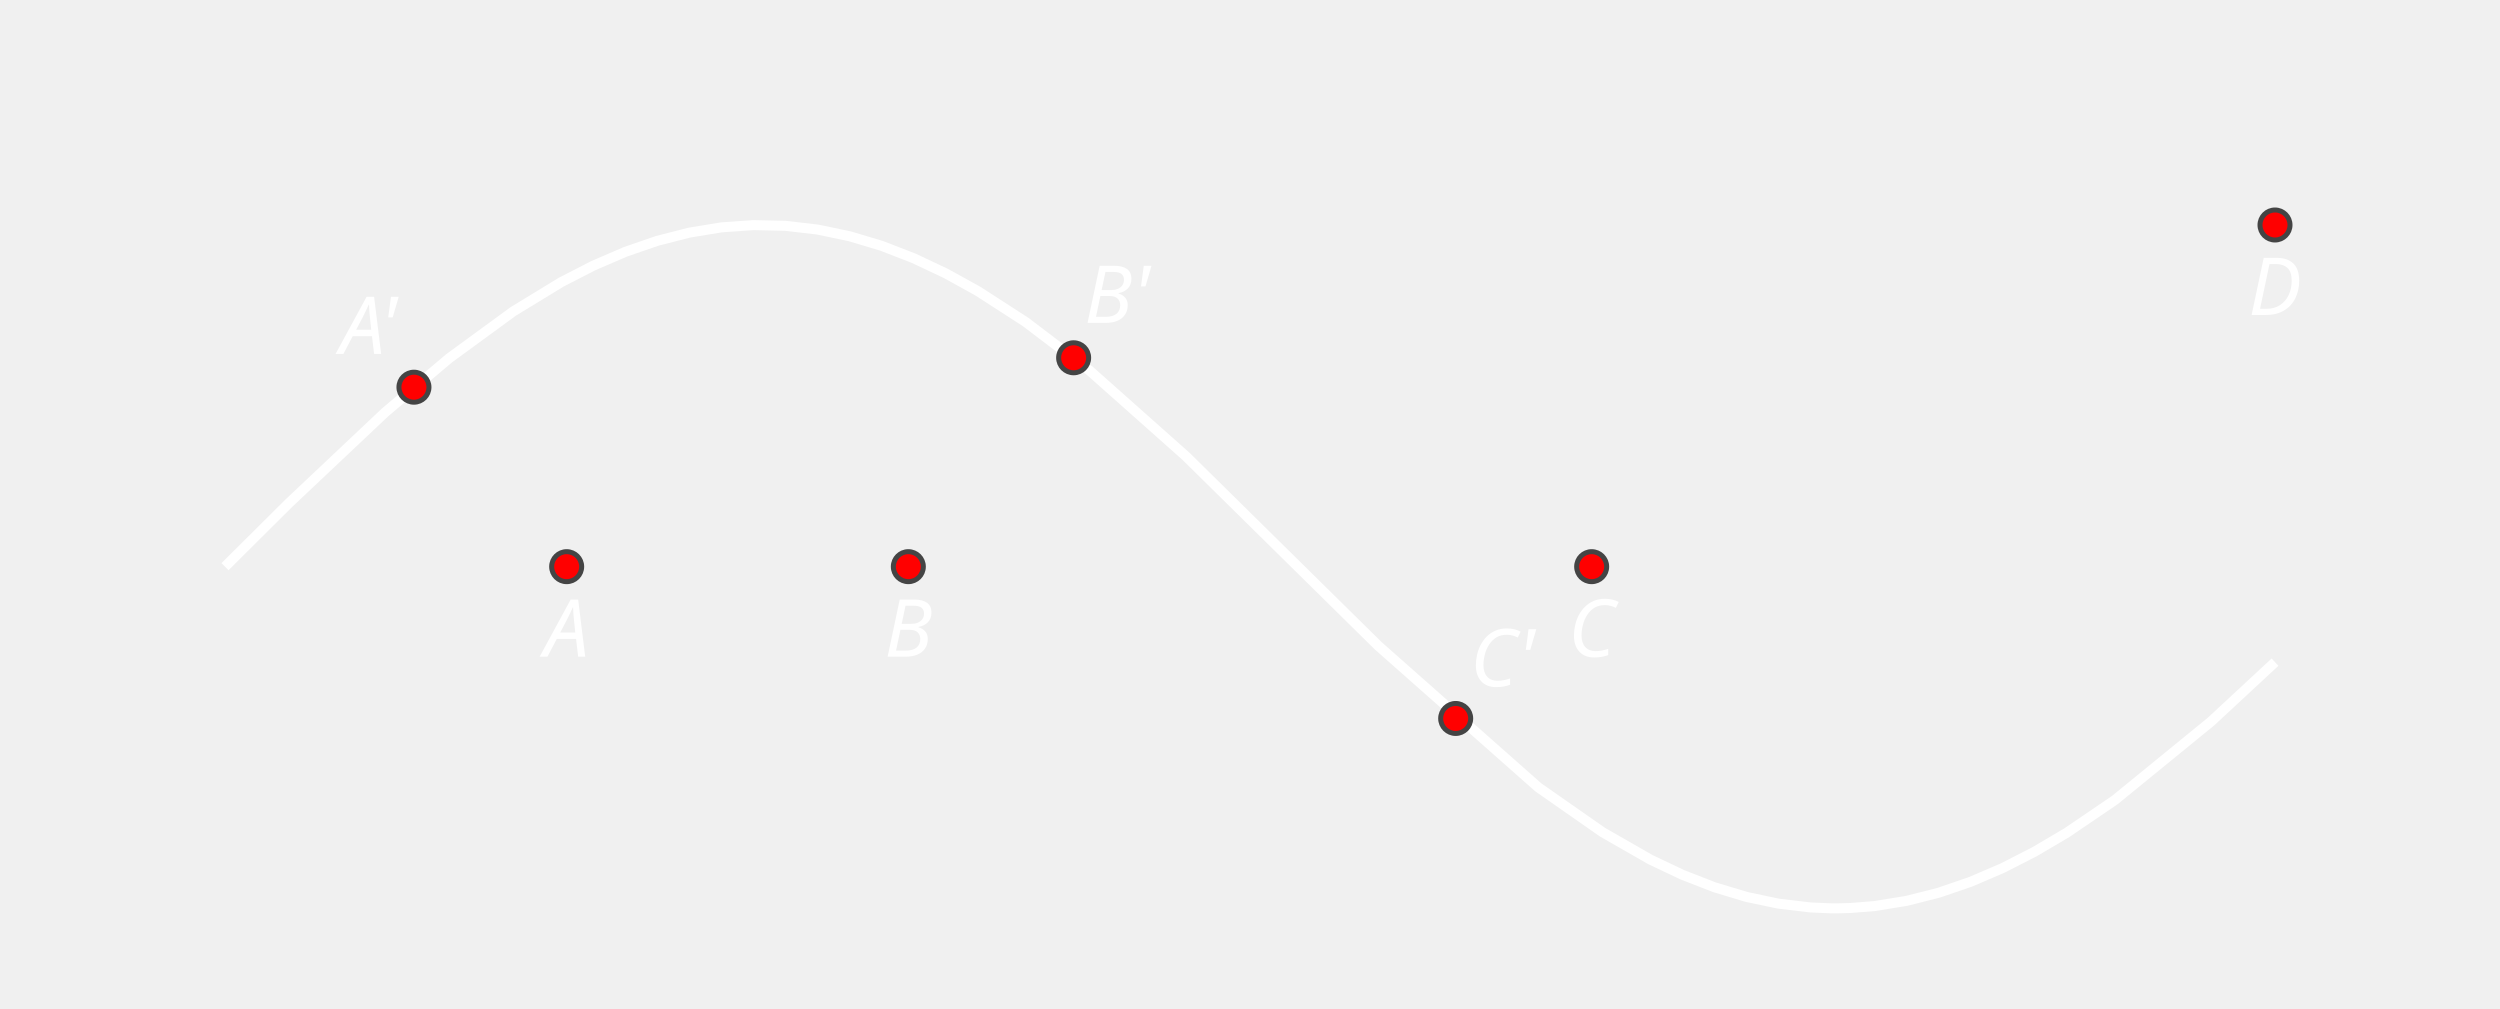
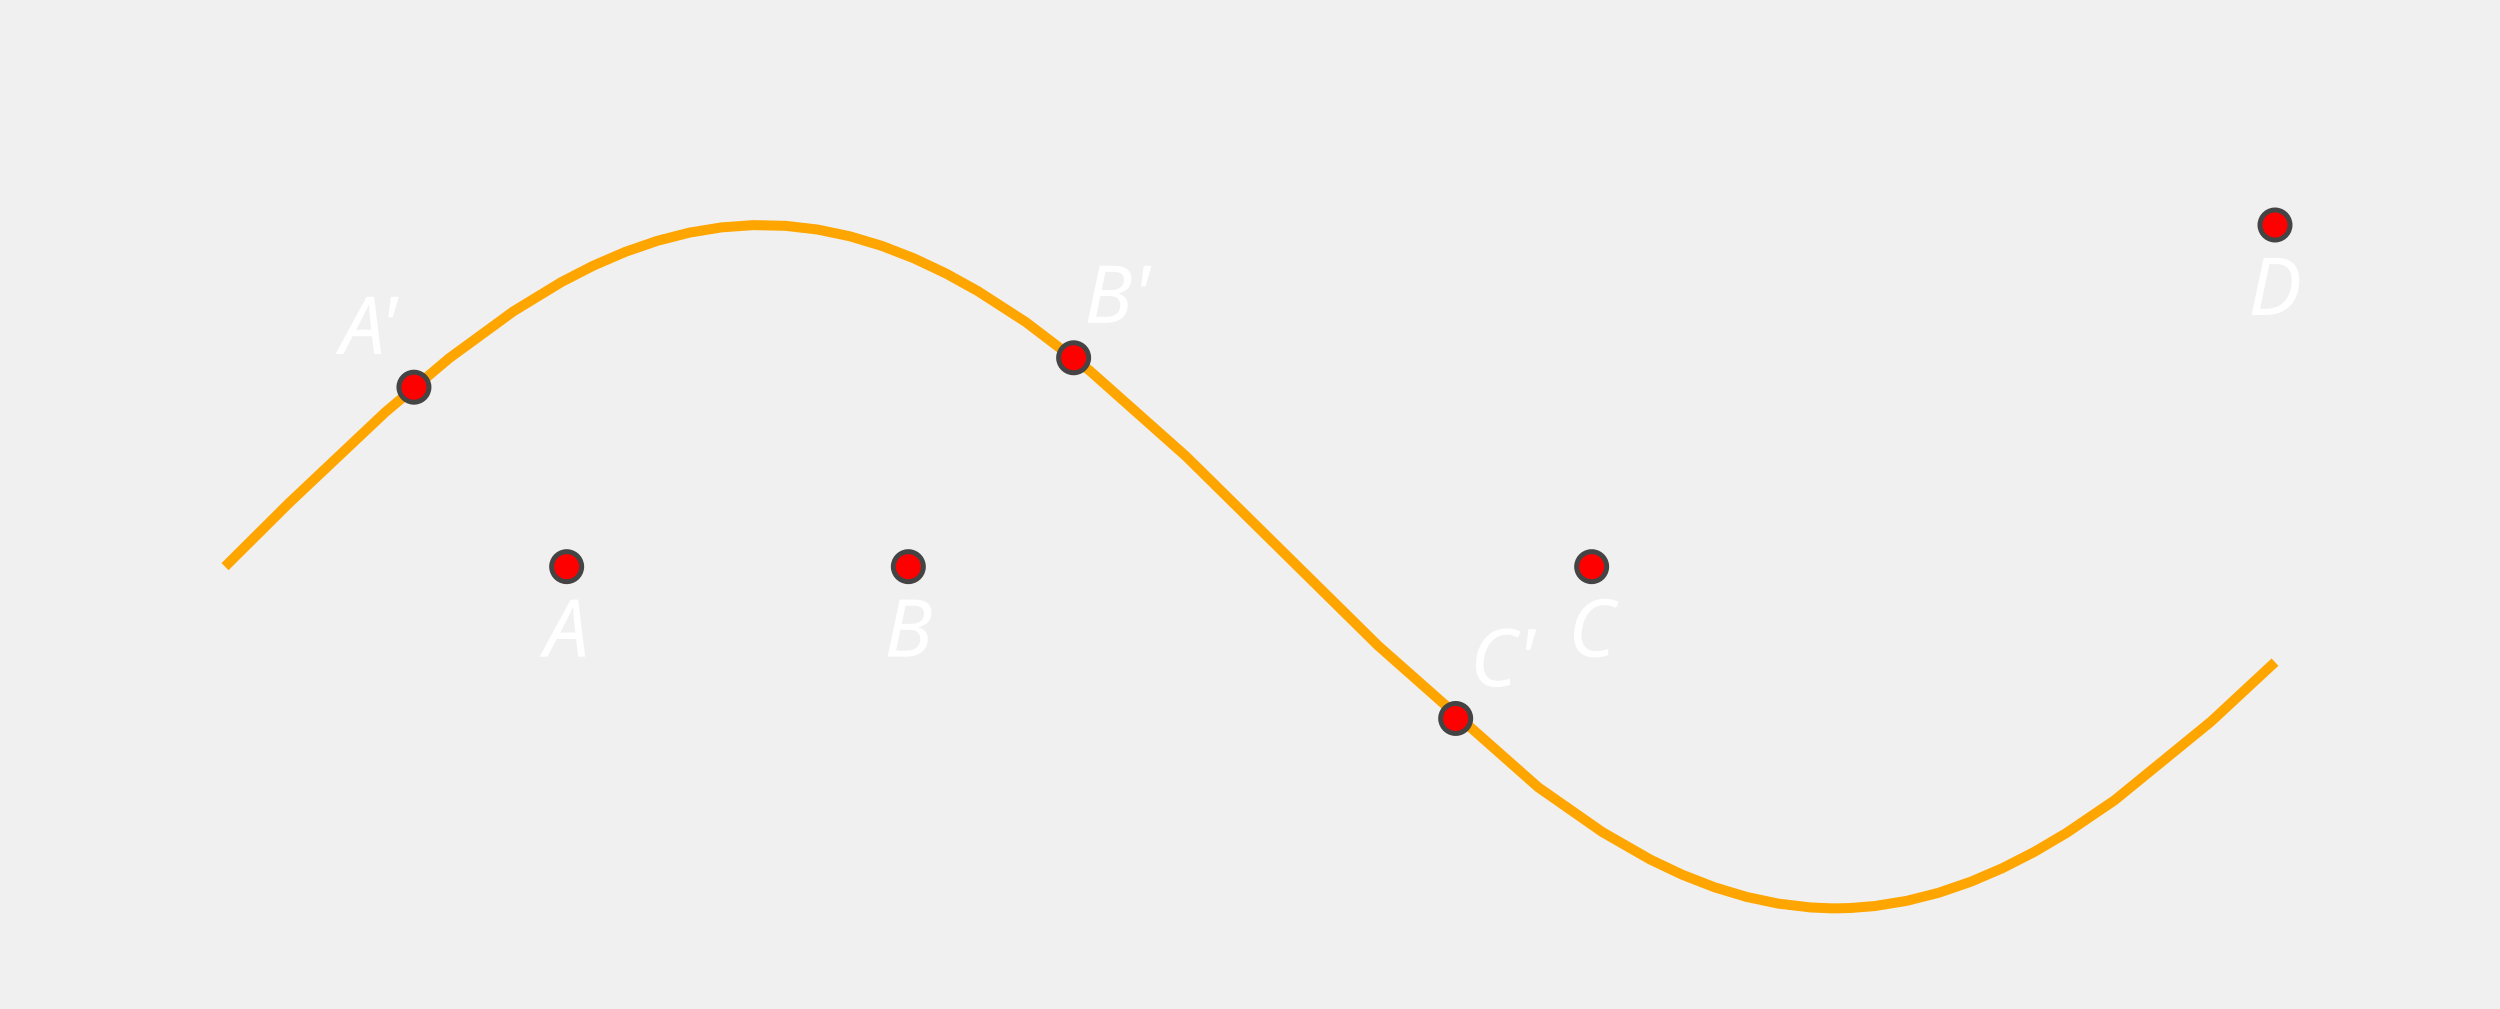
<svg xmlns="http://www.w3.org/2000/svg" style="background : #444;" height="201.663" width="500.0" version="1.11.1">
-   <polyline points="45,113.333 57.812,100.596 77.031,82.462 89.844,71.64 102.656,62.279 112.266,56.417 118.672,53.127 125.078,50.365 131.484,48.157 137.891,46.522 144.297,45.473 150.703,45.02 157.109,45.167 163.516,45.912 169.922,47.25 176.328,49.168 182.734,51.65 189.141,54.673 195.547,58.212 205.156,64.417 217.969,74.168 237.188,91.249 275.625,129.138 307.656,157.468 320.469,166.418 330.078,171.925 336.484,174.96 342.891,177.453 349.297,179.383 355.703,180.733 362.109,181.491 366.113,181.661 367.715,181.663 370.117,181.596 374.922,181.21 381.328,180.173 387.734,178.549 394.141,176.352 400.547,173.602 406.953,170.323 413.359,166.543 422.969,160.009 442.188,144.322 455,132.427 " stroke="white" stroke-width="2" fill="none" />
+   <polyline points="45,113.333 57.812,100.596 77.031,82.462 89.844,71.64 102.656,62.279 112.266,56.417 118.672,53.127 125.078,50.365 131.484,48.157 137.891,46.522 144.297,45.473 150.703,45.02 157.109,45.167 163.516,45.912 169.922,47.25 176.328,49.168 182.734,51.65 189.141,54.673 195.547,58.212 205.156,64.417 217.969,74.168 237.188,91.249 275.625,129.138 307.656,157.468 320.469,166.418 330.078,171.925 336.484,174.96 342.891,177.453 349.297,179.383 355.703,180.733 362.109,181.491 366.113,181.661 367.715,181.663 370.117,181.596 374.922,181.21 381.328,180.173 387.734,178.549 394.141,176.352 400.547,173.602 406.953,170.323 413.359,166.543 422.969,160.009 442.188,144.322 455,132.427 " stroke="orange" stroke-width="2" fill="none" />
  <circle stroke="#444" stroke-width="1" fill="red" cy="113.333" r="3" cx="113.333" />
  <text dy="4" font-size="16" font-style="italic" stroke="none" fill="white" font-family="CMU Serif" x="113.333" text-anchor="middle" y="127.333">A
  </text>
  <circle stroke="#444" stroke-width="1" fill="red" cy="77.44" r="3" cx="82.79" />
  <text dy="4" font-size="16" font-style="italic" stroke="none" fill="white" font-family="CMU Serif" x="73.718" text-anchor="middle" y="66.778">A'
  </text>
  <circle stroke="#444" stroke-width="1" fill="red" cy="113.333" r="3" cx="181.667" />
  <text dy="4" font-size="16" font-style="italic" stroke="none" fill="white" font-family="CMU Serif" x="181.667" text-anchor="middle" y="127.333">B
  </text>
  <circle stroke="#444" stroke-width="1" fill="red" cy="71.556" r="3" cx="214.727" />
  <text dy="4" font-size="16" font-style="italic" stroke="none" fill="white" font-family="CMU Serif" x="223.414" text-anchor="middle" y="60.578">B'
  </text>
  <circle stroke="#444" stroke-width="1" fill="red" cy="113.333" r="3" cx="318.333" />
  <text dy="4" font-size="16" font-style="italic" stroke="none" fill="white" font-family="CMU Serif" x="318.333" text-anchor="middle" y="127.333">C
  </text>
  <circle stroke="#444" stroke-width="1" fill="red" cy="143.693" r="3" cx="291.135" />
  <text dy="4" font-size="16" font-style="italic" stroke="none" fill="white" font-family="CMU Serif" x="300.476" text-anchor="middle" y="133.265">C'
  </text>
  <circle stroke="#444" stroke-width="1" fill="red" cy="45" r="3" cx="455" />
  <text dy="4" font-size="16" font-style="italic" stroke="none" fill="white" font-family="CMU Serif" x="455" text-anchor="middle" y="59">D
  </text>
</svg>
